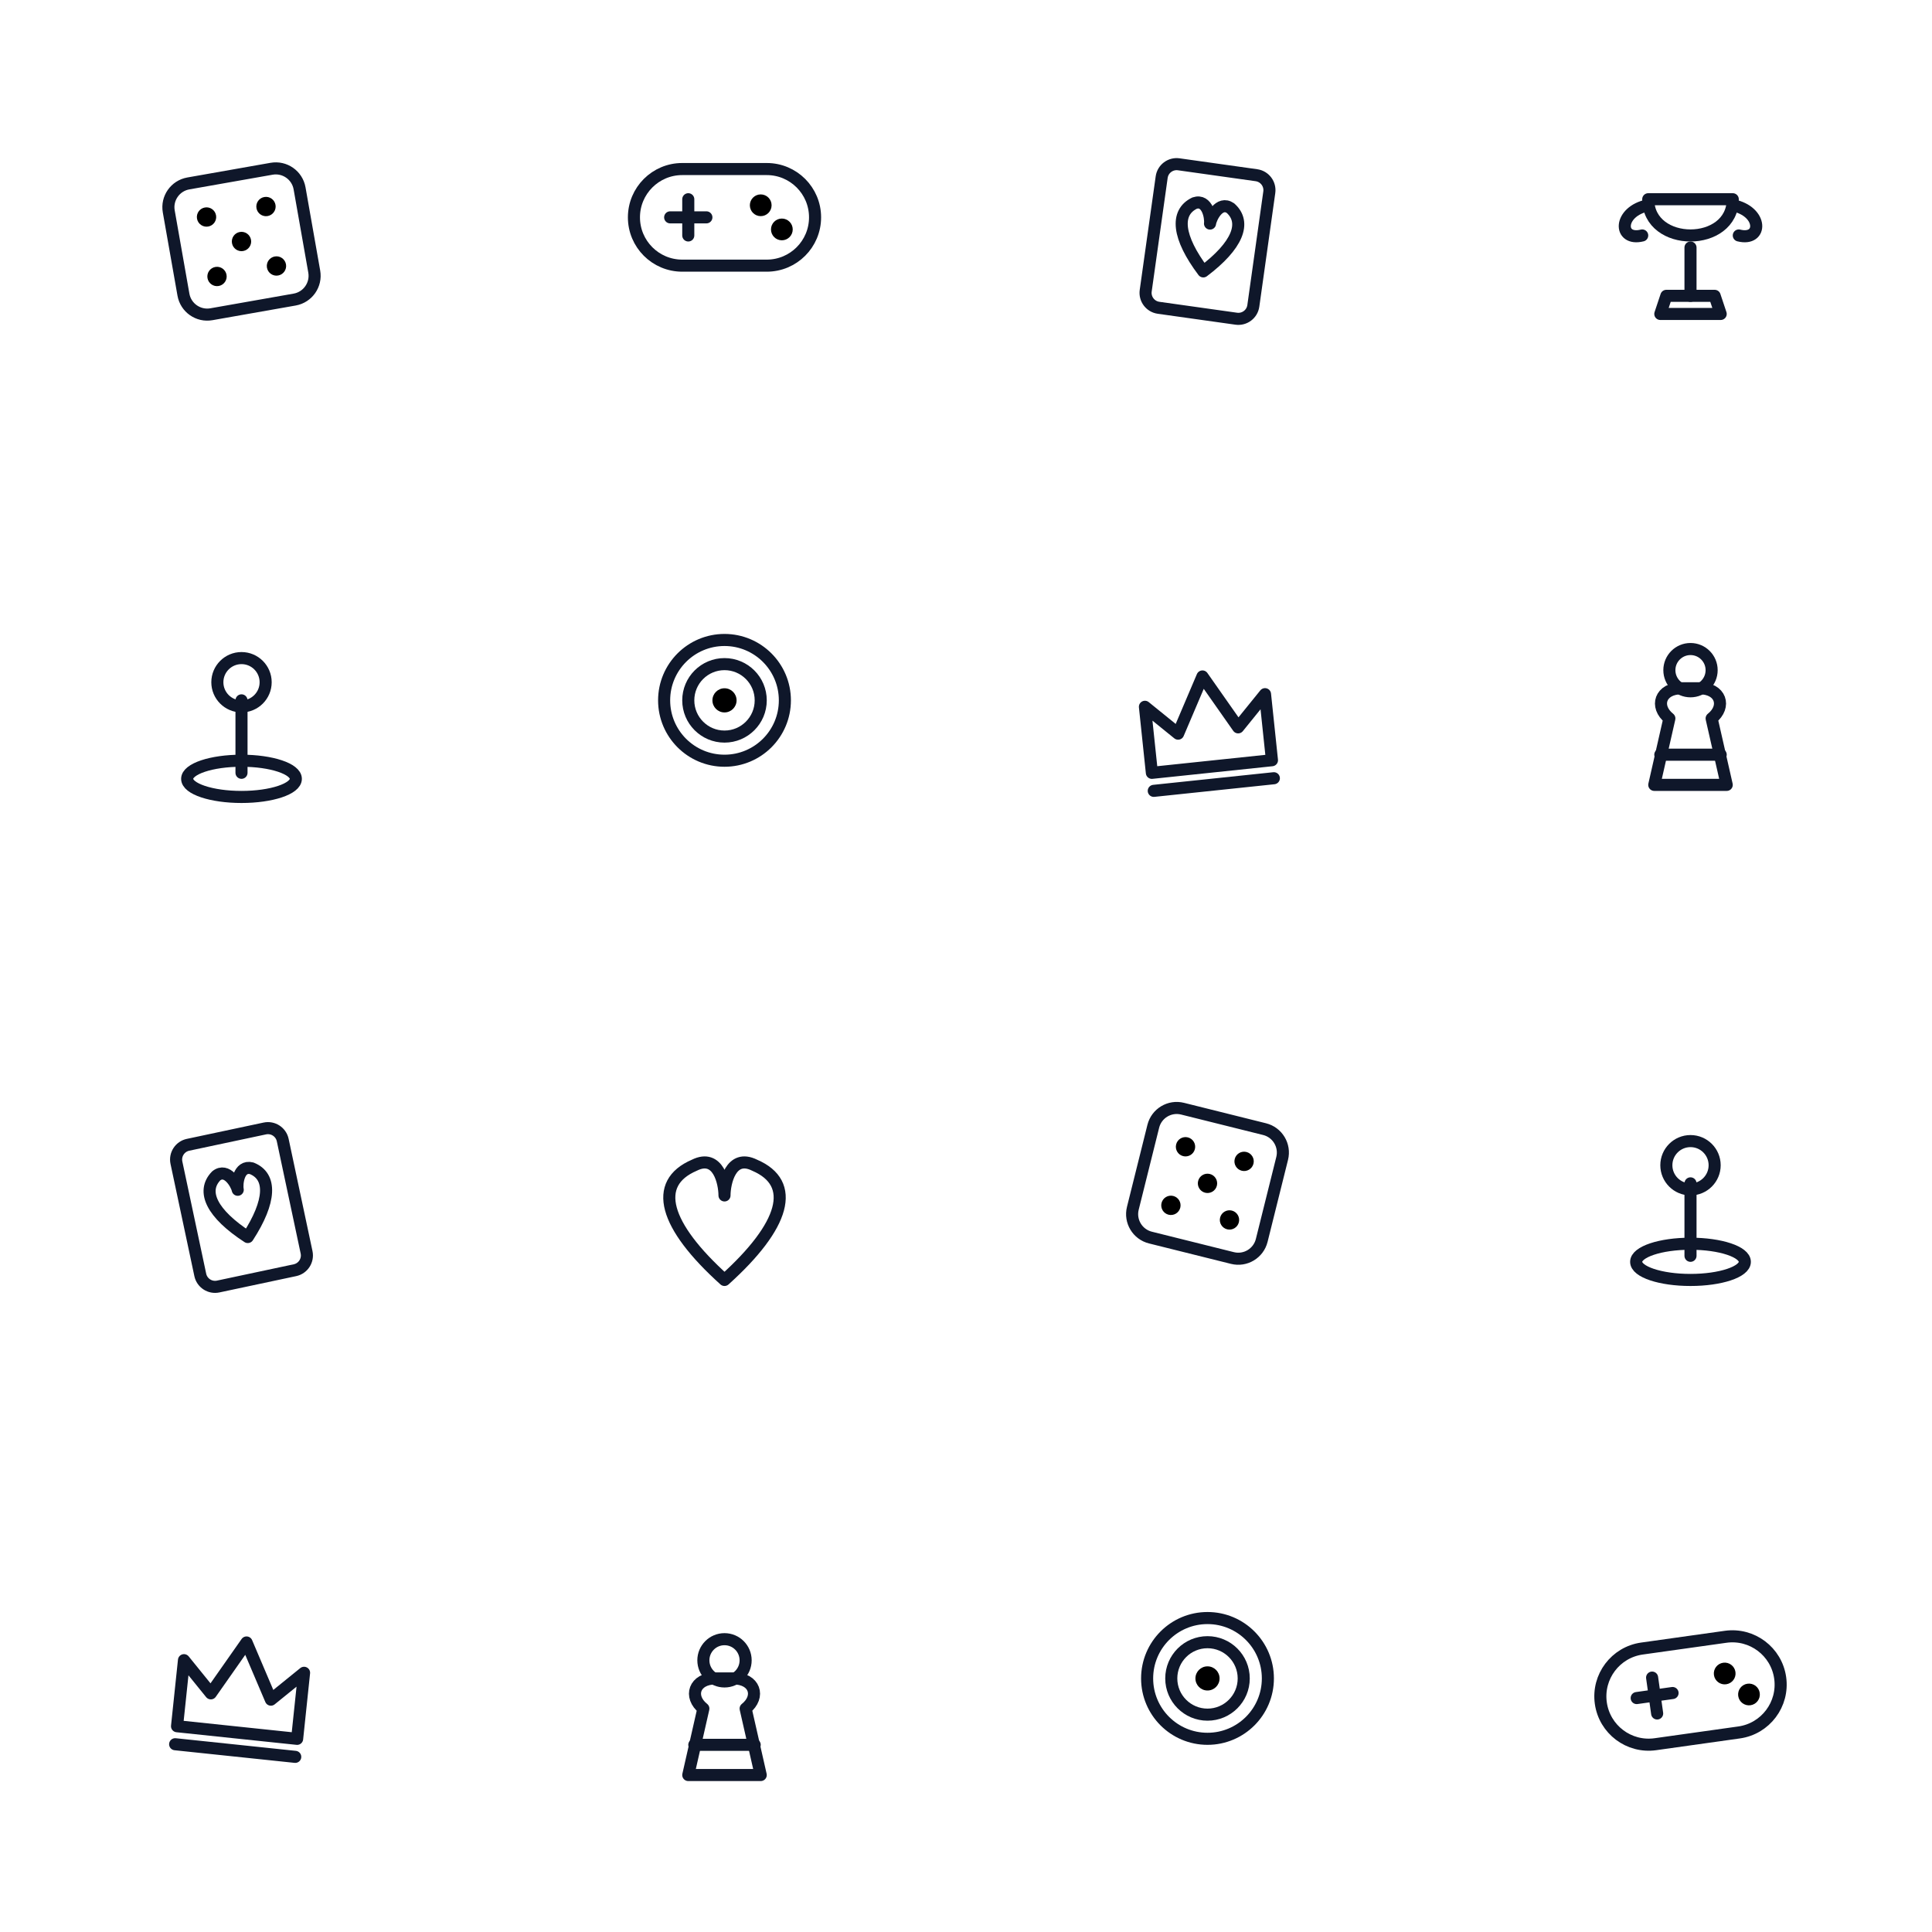
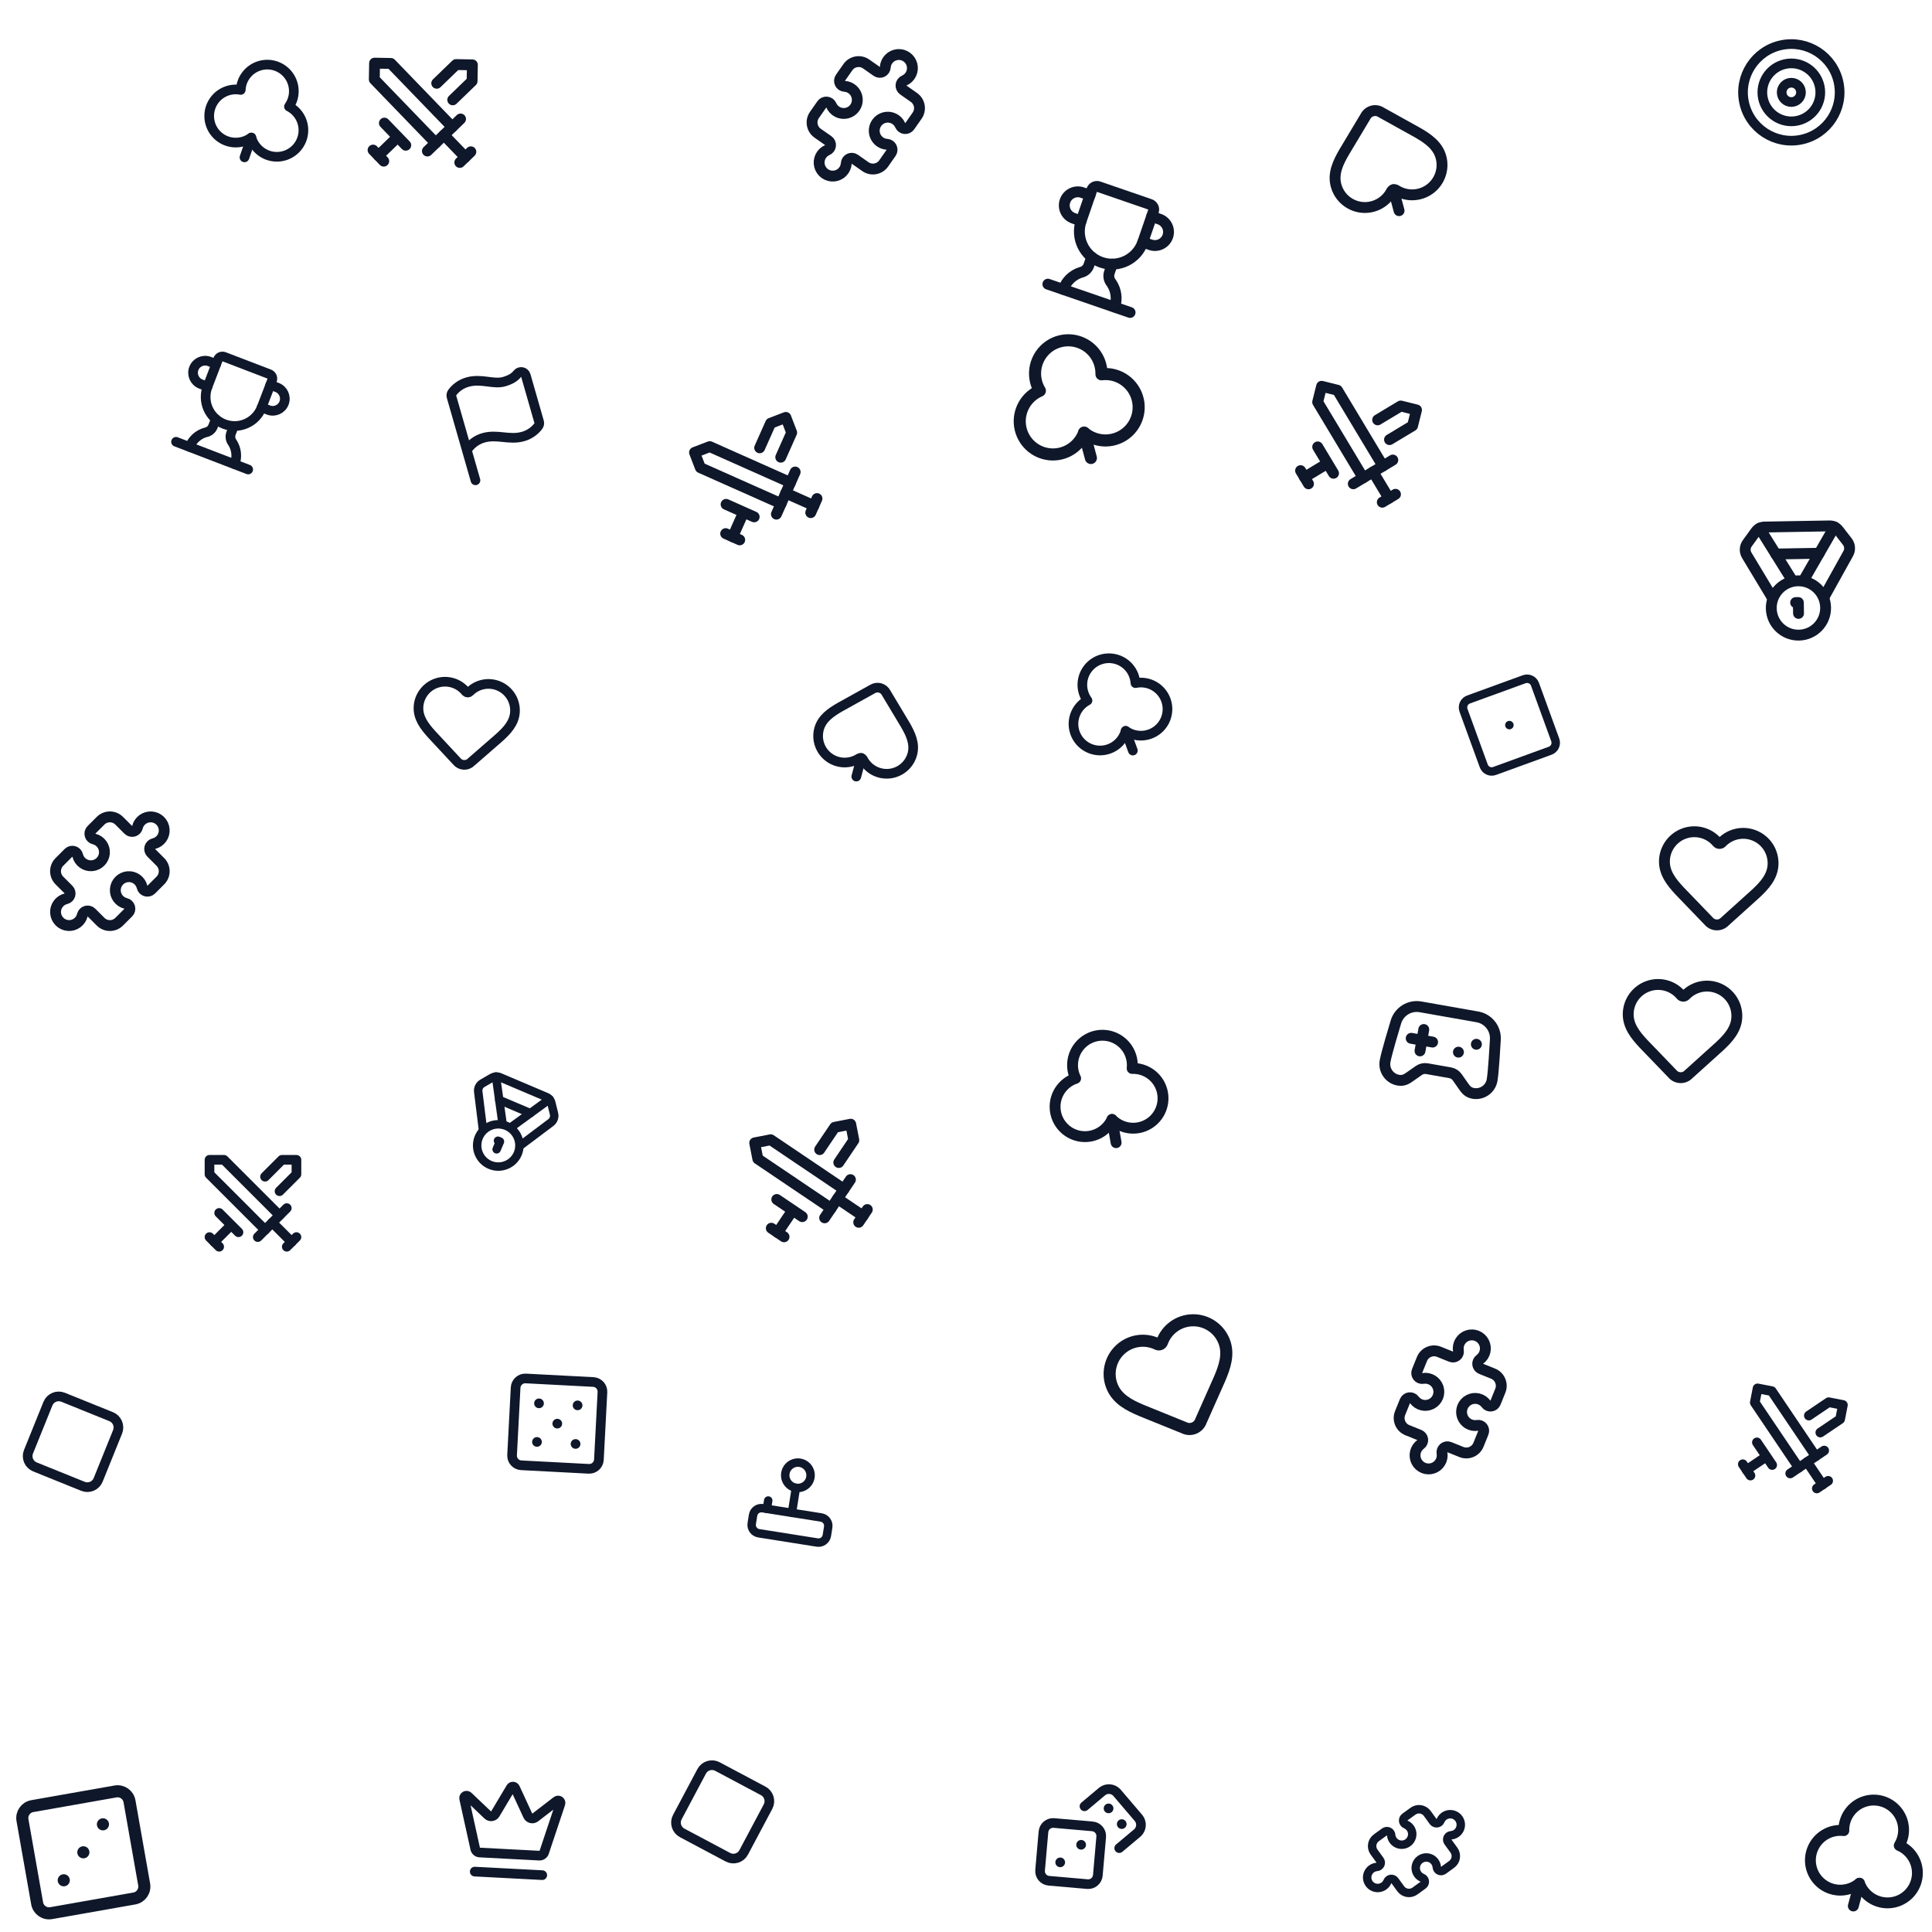
<svg xmlns="http://www.w3.org/2000/svg" width="320" height="320" viewBox="0 0 320 320" fill="none">
  <defs>
-     <g id="gm-die">
-       <rect x="-11" y="-11" width="22" height="22" rx="4" />
-       <circle cx="-5" cy="-5" r="1.6" fill="#000" stroke="none" />
-       <circle cx="5" cy="-5" r="1.6" fill="#000" stroke="none" />
-       <circle cx="0" cy="0" r="1.6" fill="#000" stroke="none" />
-       <circle cx="-5" cy="5" r="1.6" fill="#000" stroke="none" />
-       <circle cx="5" cy="5" r="1.6" fill="#000" stroke="none" />
+     <g id="g0">
+       <rect width="18" height="18" x="3" y="3" rx="2" ry="2" />
+       <path d="M12 12h.01" />
    </g>
-     <g id="gm-pad">
-       <rect x="-15" y="-8" width="30" height="16" rx="8" />
-       <path d="M-9,0 L-3,0 M-6,-3 L-6,3" />
-       <circle cx="6" cy="-2" r="1.8" fill="#000" stroke="none" />
-       <circle cx="9.5" cy="2" r="1.8" fill="#000" stroke="none" />
+     <g id="g1">
+       <rect width="18" height="18" x="3" y="3" rx="2" ry="2" />
+       <path d="M16 8h.01" />
+       <path d="M12 12h.01" />
+       <path d="M8 16h.01" />
    </g>
-     <g id="gm-card">
-       <rect x="-9" y="-12" width="18" height="24" rx="2.5" />
-       <path d="M0,5 C-5,0 -6,-4 -3,-6 C-1,-7 0,-4 0,-3 C0,-4 1,-7 3,-6 C6,-4 5,0 0,5 Z" />
+     <g id="g2">
+       <rect width="18" height="18" x="3" y="3" rx="2" ry="2" />
+       <path d="M16 8h.01" />
+       <path d="M8 8h.01" />
+       <path d="M8 16h.01" />
+       <path d="M16 16h.01" />
+       <path d="M12 12h.01" />
    </g>
-     <g id="gm-pawn">
-       <circle cx="0" cy="-7" r="3.5" />
-       <path d="M-6,12 L6,12 L3.5,1 C6,-1 5,-4 1.5,-4 L-1.5,-4 C-5,-4 -6,-1 -3.5,1 Z" />
-       <path d="M-5,7 L5,7" />
+     <g id="g3">
+       <rect width="12" height="12" x="2" y="10" rx="2" ry="2" />
+       <path d="m17.92 14 3.5-3.5a2.24 2.24 0 0 0 0-3l-5-4.92a2.24 2.24 0 0 0-3 0L10 6" />
+       <path d="M6 18h.01" />
+       <path d="M10 14h.01" />
+       <path d="M15 6h.01" />
+       <path d="M18 9h.01" />
    </g>
-     <g id="gm-trophy">
-       <path d="M-7,-9 L7,-9 C7,-1 -7,-1 -7,-9 Z" />
-       <path d="M-7,-8 C-12,-7 -12,-2 -8,-3" />
-       <path d="M7,-8 C12,-7 12,-2 8,-3" />
-       <path d="M0,-1 L0,7" />
-       <path d="M-5,10 L5,10 L4,7 L-4,7 Z" />
+     <g id="g4">
+       <line x1="6" x2="10" y1="11" y2="11" />
+       <line x1="8" x2="8" y1="9" y2="13" />
+       <line x1="15" x2="15.01" y1="12" y2="12" />
+       <line x1="18" x2="18.01" y1="10" y2="10" />
+       <path d="M17.32 5H6.68a4 4 0 0 0-3.978 3.59c-.006.052-.01.101-.017.152C2.604 9.416 2 14.456 2 16a3 3 0 0 0 3 3c1 0 1.5-.5 2-1l1.414-1.414A2 2 0 0 1 9.828 16h4.344a2 2 0 0 1 1.414.586L17 18c.5.5 1 1 2 1a3 3 0 0 0 3-3c0-1.545-.604-6.584-.685-7.258-.007-.05-.011-.1-.017-.151A4 4 0 0 0 17.32 5z" />
    </g>
-     <g id="gm-joystick">
-       <ellipse cx="0" cy="9" rx="9" ry="3" />
-       <path d="M0,8 L0,-4" />
-       <circle cx="0" cy="-7" r="4" />
+     <g id="g5">
+       <path d="M21 17a2 2 0 0 0-2-2H5a2 2 0 0 0-2 2v2a2 2 0 0 0 2 2h14a2 2 0 0 0 2-2v-2Z" />
+       <path d="M6 15v-2" />
+       <path d="M12 15V9" />
+       <circle cx="12" cy="6" r="3" />
    </g>
-     <g id="gm-target">
-       <circle r="10" />
-       <circle r="6" />
-       <circle r="2" fill="#000" stroke="none" />
+     <g id="g6">
+       <path d="M10 14.66v1.626a2 2 0 0 1-.976 1.696A5 5 0 0 0 7 21.978" />
+       <path d="M14 14.66v1.626a2 2 0 0 0 .976 1.696A5 5 0 0 1 17 21.978" />
+       <path d="M18 9h1.5a1 1 0 0 0 0-5H18" />
+       <path d="M4 22h16" />
+       <path d="M6 9a6 6 0 0 0 12 0V3a1 1 0 0 0-1-1H7a1 1 0 0 0-1 1z" />
+       <path d="M6 9H4.5a1 1 0 0 1 0-5H6" />
    </g>
-     <g id="gm-crown">
-       <path d="M-10,7 L-10,-4 L-5,1 L0,-8 L5,1 L10,-4 L10,7 Z" />
-       <path d="M-10,10 L10,10" />
+     <g id="g7">
+       <path d="M11.562 3.266a.5.5 0 0 1 .876 0L15.39 8.87a1 1 0 0 0 1.516.294L21.183 5.5a.5.5 0 0 1 .798.519l-2.834 10.246a1 1 0 0 1-.956.734H5.81a1 1 0 0 1-.957-.734L2.02 6.02a.5.5 0 0 1 .798-.519l4.276 3.664a1 1 0 0 0 1.516-.294z" />
+       <path d="M5 21h14" />
    </g>
-     <g id="gm-heart">
-       <path d="M0,10 C-10,1 -12,-6 -5,-9 C-1,-11 0,-6 0,-4 C0,-6 1,-11 5,-9 C12,-6 10,1 0,10 Z" />
+     <g id="g8">
+       <path d="M15.39 4.39a1 1 0 0 0 1.68-.474 2.5 2.5 0 1 1 3.014 3.015 1 1 0 0 0-.474 1.68l1.683 1.682a2.414 2.414 0 0 1 0 3.414L19.61 15.39a1 1 0 0 1-1.68-.474 2.5 2.5 0 1 0-3.014 3.015 1 1 0 0 1 .474 1.68l-1.683 1.682a2.414 2.414 0 0 1-3.414 0L8.61 19.61a1 1 0 0 0-1.68.474 2.5 2.5 0 1 1-3.014-3.015 1 1 0 0 0 .474-1.68l-1.683-1.682a2.414 2.414 0 0 1 0-3.414L4.39 8.61a1 1 0 0 1 1.68.474 2.5 2.5 0 1 0 3.014-3.015 1 1 0 0 1-.474-1.68l1.683-1.682a2.414 2.414 0 0 1 3.414 0z" />
+     </g>
+     <g id="g9">
+       <circle cx="12" cy="12" r="10" />
+       <circle cx="12" cy="12" r="6" />
+       <circle cx="12" cy="12" r="2" />
+     </g>
+     <g id="g10">
+       <polyline points="14.5 17.5 3 6 3 3 6 3 17.5 14.5" />
+       <line x1="13" x2="19" y1="19" y2="13" />
+       <line x1="16" x2="20" y1="16" y2="20" />
+       <line x1="19" x2="21" y1="21" y2="19" />
+       <polyline points="14.5 6.5 18 3 21 3 21 6 17.5 9.5" />
+       <line x1="5" x2="9" y1="14" y2="18" />
+       <line x1="7" x2="4" y1="17" y2="20" />
+       <line x1="3" x2="5" y1="19" y2="21" />
+     </g>
+     <g id="g11">
+       <path d="M12 18v4" />
+       <path d="M2 14.499a5.5 5.5 0 0 0 9.591 3.675.6.6 0 0 1 .818.001A5.5 5.5 0 0 0 22 14.5c0-2.29-1.5-4-3-5.5l-5.492-5.312a2 2 0 0 0-3-.02L5 8.999c-1.5 1.5-3 3.2-3 5.5" />
+     </g>
+     <g id="g12">
+       <path d="M17.28 9.05a5.5 5.5 0 1 0-10.56 0A5.5 5.5 0 1 0 12 17.66a5.5 5.5 0 1 0 5.28-8.6Z" />
+       <path d="M12 17.66L12 22" />
+     </g>
+     <g id="g13">
+       <path d="M2.7 10.3a2.41 2.41 0 0 0 0 3.41l7.59 7.59a2.41 2.41 0 0 0 3.41 0l7.59-7.59a2.41 2.41 0 0 0 0-3.41l-7.59-7.59a2.41 2.41 0 0 0-3.41 0Z" />
+     </g>
+     <g id="g14">
+       <path d="M2 9.5a5.5 5.5 0 0 1 9.591-3.676.56.56 0 0 0 .818 0A5.49 5.49 0 0 1 22 9.5c0 2.29-1.5 4-3 5.5l-5.492 5.313a2 2 0 0 1-3 .019L5 15c-1.5-1.5-3-3.2-3-5.5" />
+     </g>
+     <g id="g15">
+       <path d="M7.21 15 2.66 7.14a2 2 0 0 1 .13-2.2L4.4 2.8A2 2 0 0 1 6 2h12a2 2 0 0 1 1.6.8l1.6 2.14a2 2 0 0 1 .14 2.2L16.79 15" />
+       <path d="M11 12 5.12 2.2" />
+       <path d="m13 12 5.88-9.8" />
+       <path d="M8 7h8" />
+       <circle cx="12" cy="17" r="5" />
+       <path d="M12 18v-2h-.5" />
+     </g>
+     <g id="g16">
+       <path d="M4 22V4a1 1 0 0 1 .4-.8A6 6 0 0 1 8 2c3 0 5 2 7.333 2q2 0 3.067-.8A1 1 0 0 1 20 4v10a1 1 0 0 1-.4.8A6 6 0 0 1 16 16c-3 0-5-2-8-2a6 6 0 0 0-4 1.528" />
    </g>
  </defs>
  <g stroke="#0f172a" stroke-width="2" stroke-linecap="round" stroke-linejoin="round" fill="none">
-     <use href="#gm-die" transform="translate(40,40) rotate(-10)" />
-     <use href="#gm-pad" transform="translate(120,36)" />
-     <use href="#gm-card" transform="translate(200,40) rotate(8)" />
-     <use href="#gm-trophy" transform="translate(280,42)" />
-     <use href="#gm-joystick" transform="translate(40,120)" />
-     <use href="#gm-target" transform="translate(120,116)" />
-     <use href="#gm-crown" transform="translate(200,120) rotate(-6)" />
-     <use href="#gm-pawn" transform="translate(280,118)" />
-     <use href="#gm-card" transform="translate(40,200) rotate(-12)" />
-     <use href="#gm-heart" transform="translate(120,202)" />
-     <use href="#gm-die" transform="translate(200,196) rotate(14)" />
-     <use href="#gm-joystick" transform="translate(280,200)" />
-     <use href="#gm-crown" transform="translate(40,280) rotate(6)" />
-     <use href="#gm-pawn" transform="translate(120,282)" />
-     <use href="#gm-target" transform="translate(200,278)" />
-     <use href="#gm-pad" transform="translate(280,280) rotate(-8)" />
+     <use href="#g12" transform="translate(43.1,18.5) rotate(19) scale(0.8) translate(-12,-12)" />
+     <use href="#g10" transform="translate(70,18.7) rotate(1) scale(0.9) translate(-12,-12)" />
+     <use href="#g8" transform="translate(143.4,19.1) rotate(-10) scale(0.9) translate(-12,-12)" />
+     <use href="#g6" transform="translate(183.3,40.9) rotate(19) scale(0.9) translate(-12,-12)" />
+     <use href="#g11" transform="translate(229.4,26.2) rotate(-15) scale(0.9) translate(-12,-12)" />
+     <use href="#g9" transform="translate(296.7,15.3) rotate(-12) scale(0.8) translate(-12,-12)" />
+     <use href="#g9" transform="translate(296.7,335.3) rotate(-12) scale(0.8) translate(-12,-12)" />
+     <use href="#g6" transform="translate(38,68) rotate(21) scale(0.8) translate(-12,-12)" />
+     <use href="#g16" transform="translate(82.7,70.1) rotate(-16) scale(0.8) translate(-12,-12)" />
+     <use href="#g10" transform="translate(125.5,79.6) rotate(-21) scale(0.9) translate(-12,-12)" />
+     <use href="#g12" transform="translate(178.1,66.2) rotate(-15) scale(1) translate(-12,-12)" />
+     <use href="#g10" transform="translate(224.8,73.8) rotate(14) scale(0.9) translate(-12,-12)" />
+     <use href="#g15" transform="translate(297.8,96.2) rotate(-1) scale(0.9) translate(-12,-12)" />
+     <use href="#g8" transform="translate(18.2,144.3) rotate(0) scale(0.9) translate(-12,-12)" />
+     <use href="#g8" transform="translate(338.2,144.3) rotate(0) scale(0.9) translate(-12,-12)" />
+     <use href="#g14" transform="translate(77.2,119.5) rotate(3) scale(0.8) translate(-12,-12)" />
+     <use href="#g11" transform="translate(143.9,120.9) rotate(15) scale(0.8) translate(-12,-12)" />
+     <use href="#g12" transform="translate(184.9,116.8) rotate(-20) scale(0.8) translate(-12,-12)" />
+     <use href="#g0" transform="translate(250,120.1) rotate(-20) scale(0.7) translate(-12,-12)" />
+     <use href="#g14" transform="translate(284.6,145.1) rotate(2) scale(0.9) translate(-12,-12)" />
+     <use href="#g10" transform="translate(41.9,199.3) rotate(0) scale(0.8) translate(-12,-12)" />
+     <use href="#g15" transform="translate(83.9,186.5) rotate(23) scale(0.7) translate(-12,-12)" />
+     <use href="#g10" transform="translate(134.5,195.7) rotate(-11) scale(0.9) translate(-12,-12)" />
+     <use href="#g12" transform="translate(183.3,180.4) rotate(-10) scale(0.9) translate(-12,-12)" />
+     <use href="#g4" transform="translate(238.9,173.8) rotate(10) scale(0.9) translate(-12,-12)" />
+     <use href="#g14" transform="translate(278.6,170.4) rotate(2) scale(0.9) translate(-12,-12)" />
+     <use href="#g13" transform="translate(12.1,238.8) rotate(-23) scale(0.8) translate(-12,-12)" />
+     <use href="#g13" transform="translate(332.1,238.8) rotate(-23) scale(0.8) translate(-12,-12)" />
+     <use href="#g2" transform="translate(92.3,235.8) rotate(3) scale(0.8) translate(-12,-12)" />
+     <use href="#g5" transform="translate(131.5,248.5) rotate(9) scale(0.7) translate(-12,-12)" />
+     <use href="#g14" transform="translate(194.4,228.2) rotate(-22) scale(1) translate(-12,-12)" />
+     <use href="#g8" transform="translate(240.2,232.2) rotate(-23) scale(0.9) translate(-12,-12)" />
+     <use href="#g10" transform="translate(296.8,238.4) rotate(11) scale(0.8) translate(-12,-12)" />
+     <use href="#g1" transform="translate(13.8,-13.2) rotate(-10) scale(1) translate(-12,-12)" />
+     <use href="#g1" transform="translate(13.8,306.8) rotate(-10) scale(1) translate(-12,-12)" />
+     <use href="#g1" transform="translate(333.8,-13.2) rotate(-10) scale(1) translate(-12,-12)" />
+     <use href="#g1" transform="translate(333.8,306.8) rotate(-10) scale(1) translate(-12,-12)" />
+     <use href="#g7" transform="translate(84.6,303.1) rotate(3) scale(0.8) translate(-12,-12)" />
+     <use href="#g13" transform="translate(119.7,300.1) rotate(-17) scale(0.8) translate(-12,-12)" />
+     <use href="#g3" transform="translate(180.8,304.1) rotate(5) scale(0.8) translate(-12,-12)" />
+     <use href="#g8" transform="translate(234.2,-13.4) rotate(9) scale(0.7) translate(-12,-12)" />
+     <use href="#g8" transform="translate(234.2,306.6) rotate(9) scale(0.7) translate(-12,-12)" />
+     <use href="#g12" transform="translate(-10.7,-13) rotate(15) scale(0.9) translate(-12,-12)" />
+     <use href="#g12" transform="translate(-10.7,307) rotate(15) scale(0.9) translate(-12,-12)" />
+     <use href="#g12" transform="translate(309.3,-13) rotate(15) scale(0.9) translate(-12,-12)" />
+     <use href="#g12" transform="translate(309.3,307) rotate(15) scale(0.9) translate(-12,-12)" />
  </g>
</svg>
